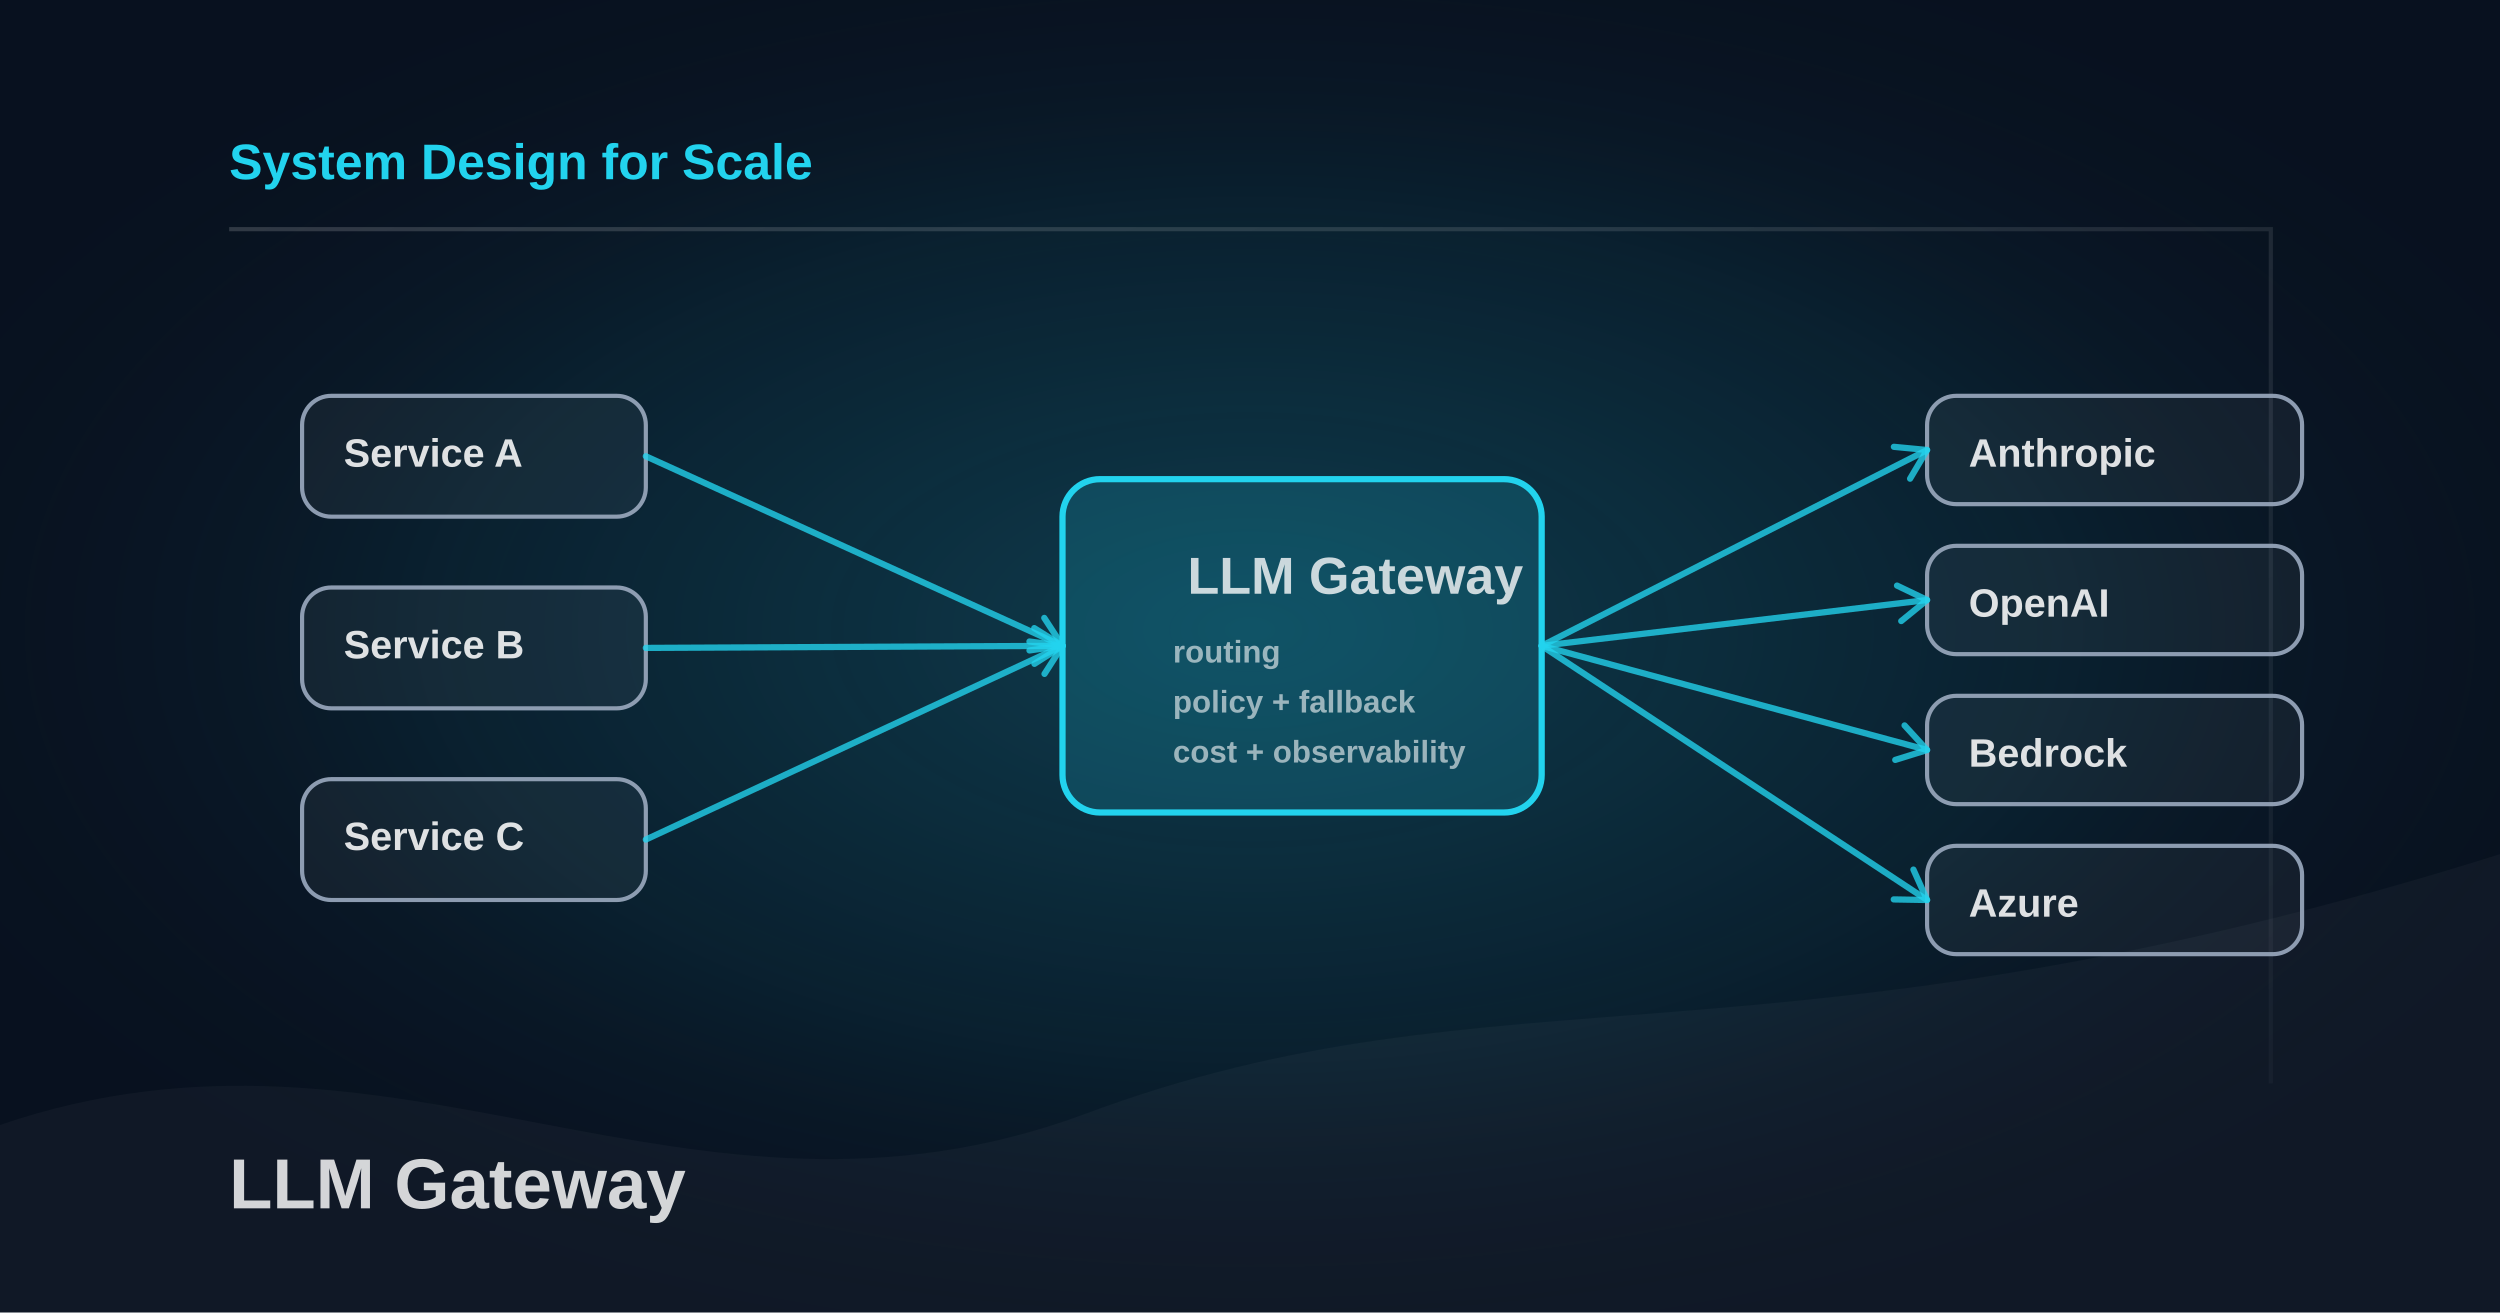
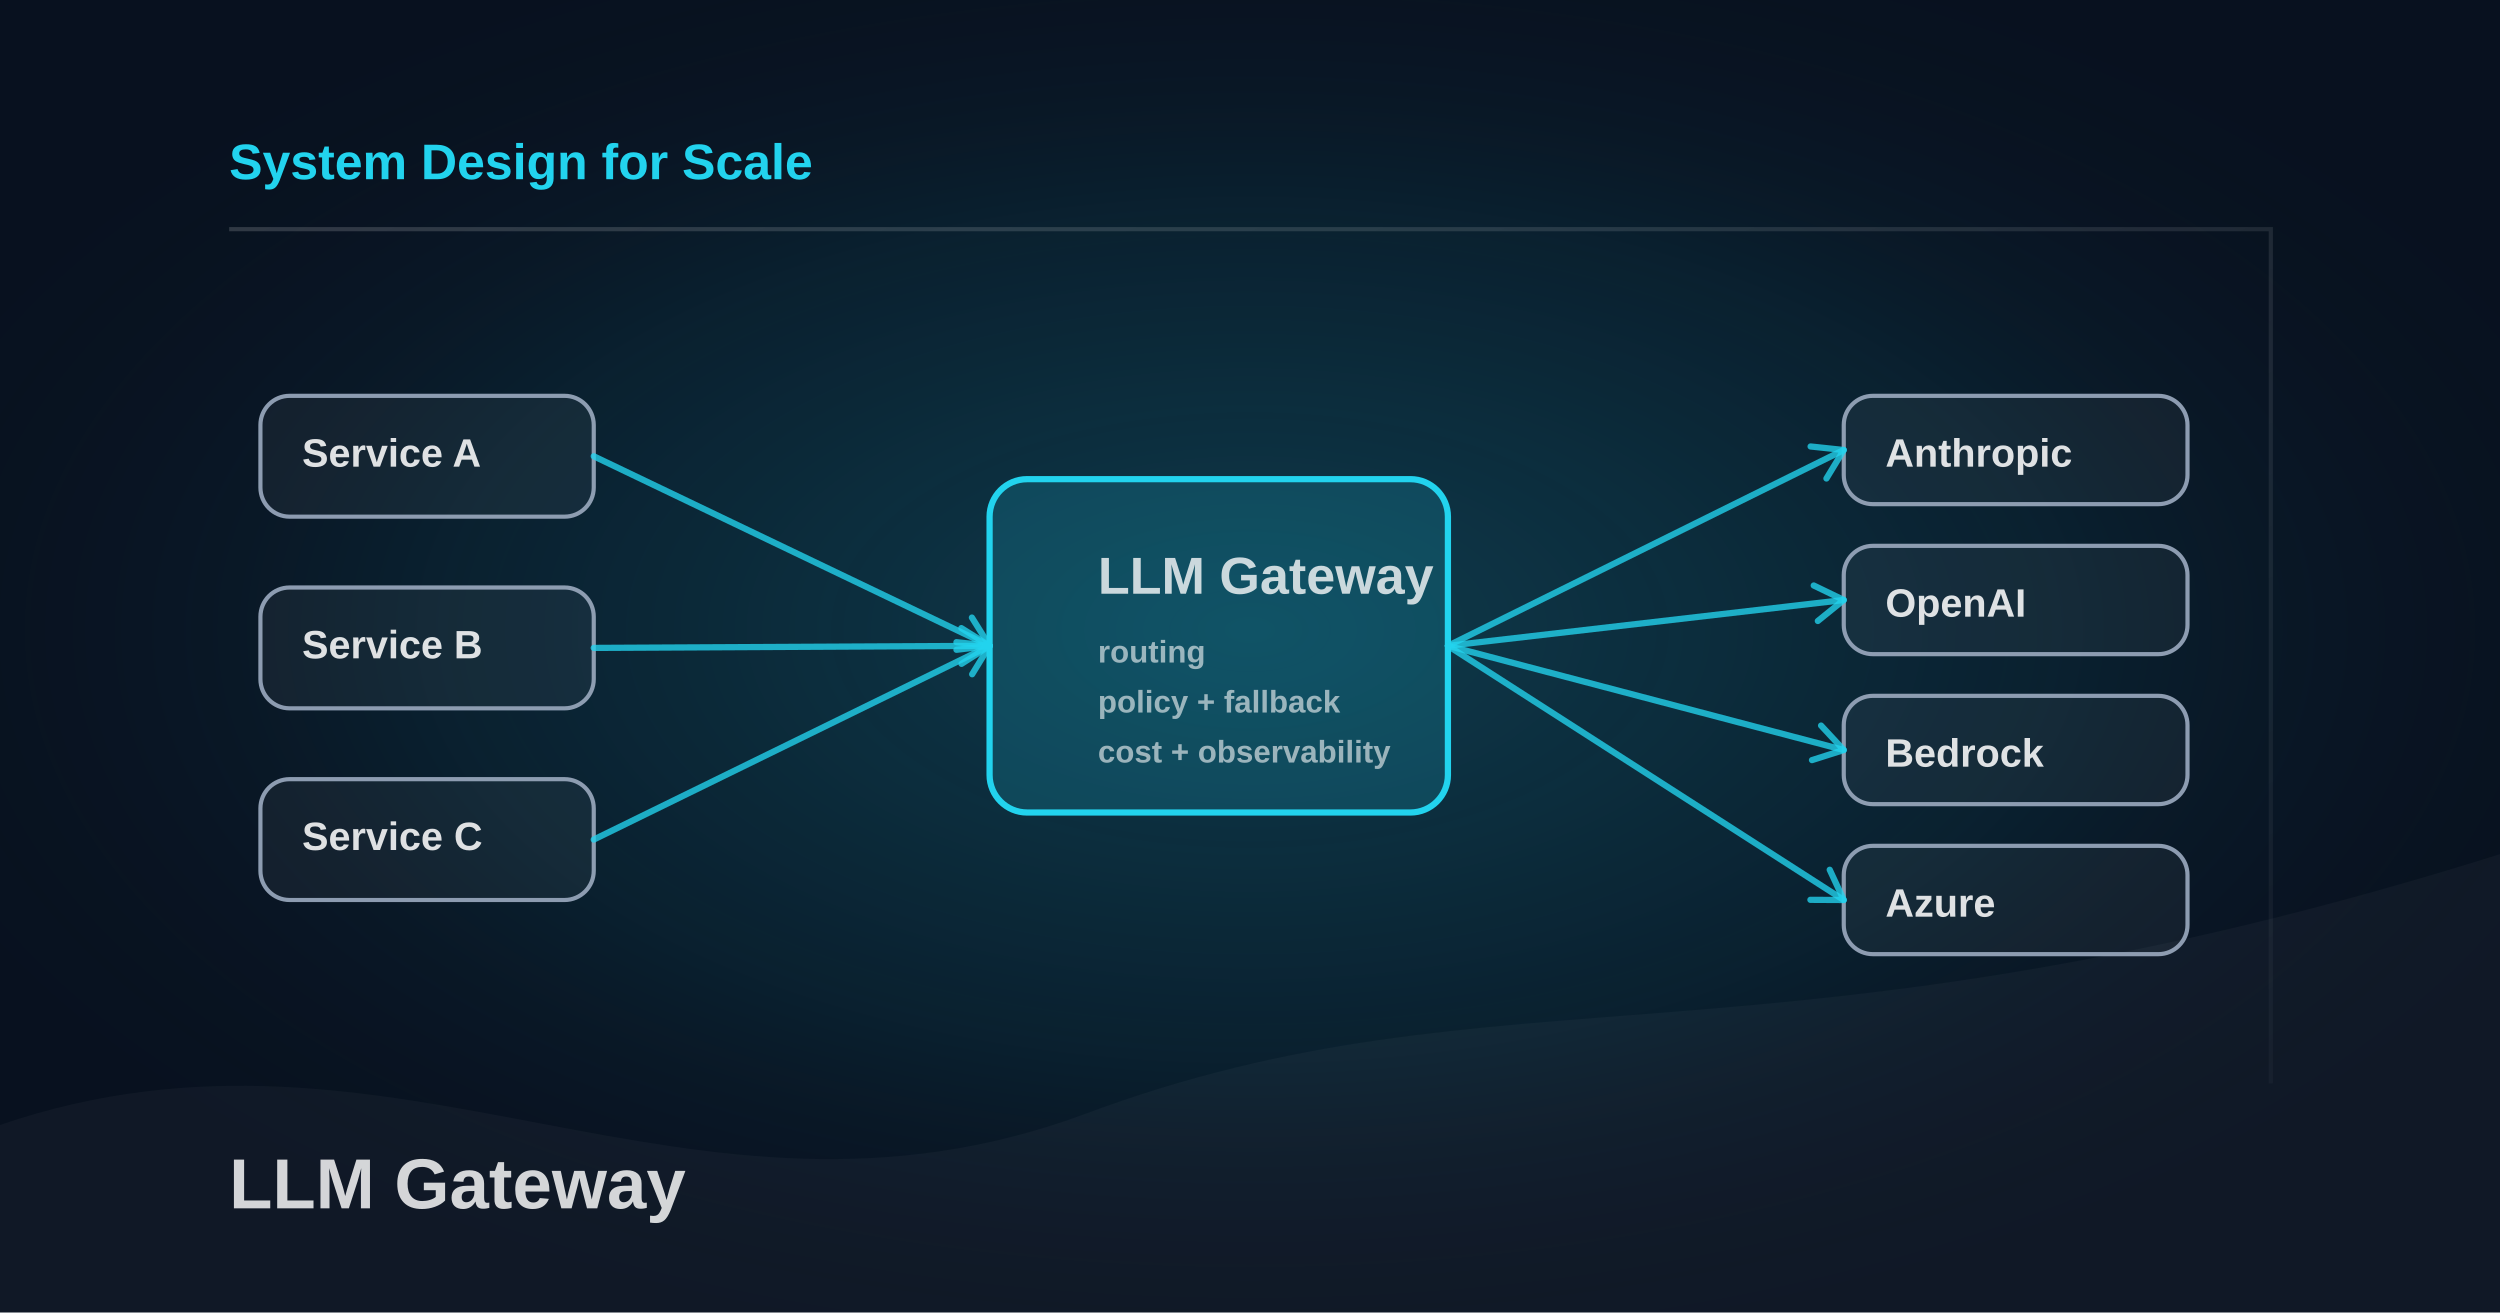
<svg xmlns="http://www.w3.org/2000/svg" width="1200" height="630" viewBox="0 0 1200 630" role="img" aria-label="LLM gateway architecture diagram showing routing, policy, observability, and model provider boundaries.">
  <style>
    :root { --accent: #22d3ee; --muted: rgba(255,255,255,0.28); }
    svg { font-family: "DM Sans", Arial, sans-serif; }
  </style>
  <defs>
    <radialGradient id="glow" cx="50%" cy="48%" r="58%">
      <stop offset="0%" stop-color="#22d3ee" stop-opacity="0.22" />
      <stop offset="55%" stop-color="#22d3ee" stop-opacity="0.08" />
      <stop offset="100%" stop-color="#08111f" stop-opacity="0" />
    </radialGradient>
    <linearGradient id="edge" x1="0" y1="0" x2="1" y2="1">
      <stop offset="0" stop-color="rgba(255,255,255,0.16)" />
      <stop offset="1" stop-color="rgba(255,255,255,0.03)" />
    </linearGradient>
  </defs>
  <rect width="1200" height="630" fill="#08111f" />
  <rect width="1200" height="630" fill="url(#glow)" />
  <path d="M0 540 C190 475 330 605 520 535 C720 460 850 520 1200 410 L1200 630 L0 630Z" fill="rgba(255,255,255,0.035)" />
  <path d="M110 110 H1090 V520" fill="none" stroke="url(#edge)" stroke-width="2" />
  <text x="110" y="86" fill="#22d3ee" font-size="24" font-weight="700" letter-spacing="0">System Design for Scale</text>
  <text x="110" y="580" fill="rgba(255,255,255,0.82)" font-size="34" font-weight="700" letter-spacing="0">LLM Gateway</text>
-   <g transform="translate(145 190)">
-     <rect x="0" y="0" width="165" height="58" rx="14" fill="rgba(255,255,255,0.05)" stroke="#94a3b8" stroke-width="2" opacity="0.95" />
+   <g transform="translate(125 190)">
+     <rect x="0" y="0" width="160" height="58" rx="14" fill="rgba(255,255,255,0.05)" stroke="#94a3b8" stroke-width="2" opacity="0.95" />
    <text x="20" y="34" fill="rgba(255,255,255,0.86)" font-size="19" font-weight="700" letter-spacing="0">Service A</text>
-     <rect x="0" y="92" width="165" height="58" rx="14" fill="rgba(255,255,255,0.05)" stroke="#94a3b8" stroke-width="2" opacity="0.95" />
+     <rect x="0" y="92" width="160" height="58" rx="14" fill="rgba(255,255,255,0.05)" stroke="#94a3b8" stroke-width="2" opacity="0.95" />
    <text x="20" y="126" fill="rgba(255,255,255,0.86)" font-size="19" font-weight="700" letter-spacing="0">Service B</text>
-     <rect x="0" y="184" width="165" height="58" rx="14" fill="rgba(255,255,255,0.05)" stroke="#94a3b8" stroke-width="2" opacity="0.95" />
+     <rect x="0" y="184" width="160" height="58" rx="14" fill="rgba(255,255,255,0.05)" stroke="#94a3b8" stroke-width="2" opacity="0.95" />
    <text x="20" y="218" fill="rgba(255,255,255,0.86)" font-size="19" font-weight="700" letter-spacing="0">Service C</text>
-     <line x1="165" y1="29" x2="365" y2="120" stroke="#22d3ee" stroke-width="3" stroke-linecap="round" opacity="0.78" />
-     <polyline points="349.153,122.209 365,120 356.254,106.602" fill="none" stroke="#22d3ee" stroke-width="3" stroke-linecap="round" stroke-linejoin="round" opacity="0.78" />
-     <line x1="165" y1="121" x2="365" y2="120" stroke="#22d3ee" stroke-width="3" stroke-linecap="round" opacity="0.78" />
-     <polyline points="351.534,128.641 365,120 351.448,111.494" fill="none" stroke="#22d3ee" stroke-width="3" stroke-linecap="round" stroke-linejoin="round" opacity="0.78" />
-     <line x1="165" y1="213" x2="365" y2="120" stroke="#22d3ee" stroke-width="3" stroke-linecap="round" opacity="0.78" />
-     <polyline points="356.365,133.47 365,120 349.135,117.922" fill="none" stroke="#22d3ee" stroke-width="3" stroke-linecap="round" stroke-linejoin="round" opacity="0.78" />
-     <rect x="365" y="40" width="230" height="160" rx="18" fill="rgba(34,211,238,0.16)" stroke="#22d3ee" stroke-width="3" />
-     <text x="425" y="95" fill="rgba(255,255,255,0.78)" font-size="25" font-weight="700" letter-spacing="0">LLM Gateway</text>
-     <text x="418" y="128" fill="rgba(255,255,255,0.58)" font-size="15" font-weight="700" letter-spacing="0">routing</text>
-     <text x="418" y="152" fill="rgba(255,255,255,0.58)" font-size="15" font-weight="700" letter-spacing="0">policy + fallback</text>
-     <text x="418" y="176" fill="rgba(255,255,255,0.58)" font-size="15" font-weight="700" letter-spacing="0">cost + observability</text>
-     <rect x="780" y="0" width="180" height="52" rx="14" fill="rgba(255,255,255,0.05)" stroke="#94a3b8" stroke-width="2" opacity="0.95" />
-     <text x="800" y="34" fill="rgba(255,255,255,0.86)" font-size="19" font-weight="700" letter-spacing="0">Anthropic</text>
-     <rect x="780" y="72" width="180" height="52" rx="14" fill="rgba(255,255,255,0.05)" stroke="#94a3b8" stroke-width="2" opacity="0.95" />
-     <text x="800" y="106" fill="rgba(255,255,255,0.86)" font-size="19" font-weight="700" letter-spacing="0">OpenAI</text>
-     <rect x="780" y="144" width="180" height="52" rx="14" fill="rgba(255,255,255,0.05)" stroke="#94a3b8" stroke-width="2" opacity="0.95" />
-     <text x="800" y="178" fill="rgba(255,255,255,0.86)" font-size="19" font-weight="700" letter-spacing="0">Bedrock</text>
-     <rect x="780" y="216" width="180" height="52" rx="14" fill="rgba(255,255,255,0.05)" stroke="#94a3b8" stroke-width="2" opacity="0.95" />
-     <text x="800" y="250" fill="rgba(255,255,255,0.86)" font-size="19" font-weight="700" letter-spacing="0">Azure</text>
-     <line x1="595" y1="120" x2="780" y2="26" stroke="#22d3ee" stroke-width="3" stroke-linecap="round" opacity="0.78" />
-     <polyline points="771.84,39.763 780,26 764.073,24.476" fill="none" stroke="#22d3ee" stroke-width="3" stroke-linecap="round" stroke-linejoin="round" opacity="0.78" />
-     <line x1="595" y1="120" x2="780" y2="98" stroke="#22d3ee" stroke-width="3" stroke-linecap="round" opacity="0.78" />
-     <polyline points="767.598,108.109 780,98 765.573,91.082" fill="none" stroke="#22d3ee" stroke-width="3" stroke-linecap="round" stroke-linejoin="round" opacity="0.78" />
-     <line x1="595" y1="120" x2="780" y2="170" stroke="#22d3ee" stroke-width="3" stroke-linecap="round" opacity="0.78" />
-     <polyline points="764.722,174.752 780,170 769.196,158.199" fill="none" stroke="#22d3ee" stroke-width="3" stroke-linecap="round" stroke-linejoin="round" opacity="0.78" />
-     <line x1="595" y1="120" x2="780" y2="242" stroke="#22d3ee" stroke-width="3" stroke-linecap="round" opacity="0.78" />
-     <polyline points="764.002,241.72 780,242 773.442,227.406" fill="none" stroke="#22d3ee" stroke-width="3" stroke-linecap="round" stroke-linejoin="round" opacity="0.78" />
+     <line x1="160" y1="29" x2="350" y2="120" stroke="#22d3ee" stroke-width="3" stroke-linecap="round" opacity="0.78" />
+     <polyline points="334.113,121.897 350,120 341.519,106.432" fill="none" stroke="#22d3ee" stroke-width="3" stroke-linecap="round" stroke-linejoin="round" opacity="0.78" />
+     <line x1="160" y1="121" x2="350" y2="120" stroke="#22d3ee" stroke-width="3" stroke-linecap="round" opacity="0.78" />
+     <polyline points="336.536,128.644 350,120 336.446,111.498" fill="none" stroke="#22d3ee" stroke-width="3" stroke-linecap="round" stroke-linejoin="round" opacity="0.78" />
+     <line x1="160" y1="213" x2="350" y2="120" stroke="#22d3ee" stroke-width="3" stroke-linecap="round" opacity="0.78" />
+     <polyline points="341.635,133.639 350,120 334.097,118.239" fill="none" stroke="#22d3ee" stroke-width="3" stroke-linecap="round" stroke-linejoin="round" opacity="0.78" />
+     <rect x="350" y="40" width="220" height="160" rx="18" fill="rgba(34,211,238,0.16)" stroke="#22d3ee" stroke-width="3" />
+     <text x="402" y="95" fill="rgba(255,255,255,0.78)" font-size="25" font-weight="700" letter-spacing="0">LLM Gateway</text>
+     <text x="402" y="128" fill="rgba(255,255,255,0.58)" font-size="15" font-weight="700" letter-spacing="0">routing</text>
+     <text x="402" y="152" fill="rgba(255,255,255,0.58)" font-size="15" font-weight="700" letter-spacing="0">policy + fallback</text>
+     <text x="402" y="176" fill="rgba(255,255,255,0.58)" font-size="15" font-weight="700" letter-spacing="0">cost + observability</text>
+     <rect x="760" y="0" width="165" height="52" rx="14" fill="rgba(255,255,255,0.05)" stroke="#94a3b8" stroke-width="2" opacity="0.95" />
+     <text x="780" y="34" fill="rgba(255,255,255,0.86)" font-size="19" font-weight="700" letter-spacing="0">Anthropic</text>
+     <rect x="760" y="72" width="165" height="52" rx="14" fill="rgba(255,255,255,0.05)" stroke="#94a3b8" stroke-width="2" opacity="0.95" />
+     <text x="780" y="106" fill="rgba(255,255,255,0.86)" font-size="19" font-weight="700" letter-spacing="0">OpenAI</text>
+     <rect x="760" y="144" width="165" height="52" rx="14" fill="rgba(255,255,255,0.05)" stroke="#94a3b8" stroke-width="2" opacity="0.95" />
+     <text x="780" y="178" fill="rgba(255,255,255,0.86)" font-size="19" font-weight="700" letter-spacing="0">Bedrock</text>
+     <rect x="760" y="216" width="165" height="52" rx="14" fill="rgba(255,255,255,0.05)" stroke="#94a3b8" stroke-width="2" opacity="0.95" />
+     <text x="780" y="250" fill="rgba(255,255,255,0.86)" font-size="19" font-weight="700" letter-spacing="0">Azure</text>
+     <line x1="570" y1="120" x2="760" y2="26" stroke="#22d3ee" stroke-width="3" stroke-linecap="round" opacity="0.78" />
+     <polyline points="751.693,39.675 760,26 744.09,24.306" fill="none" stroke="#22d3ee" stroke-width="3" stroke-linecap="round" stroke-linejoin="round" opacity="0.78" />
+     <line x1="570" y1="120" x2="760" y2="98" stroke="#22d3ee" stroke-width="3" stroke-linecap="round" opacity="0.78" />
+     <polyline points="747.567,108.07 760,98 745.594,91.038" fill="none" stroke="#22d3ee" stroke-width="3" stroke-linecap="round" stroke-linejoin="round" opacity="0.78" />
+     <line x1="570" y1="120" x2="760" y2="170" stroke="#22d3ee" stroke-width="3" stroke-linecap="round" opacity="0.78" />
+     <polyline points="744.754,174.853 760,170 749.117,158.271" fill="none" stroke="#22d3ee" stroke-width="3" stroke-linecap="round" stroke-linejoin="round" opacity="0.78" />
+     <line x1="570" y1="120" x2="760" y2="242" stroke="#22d3ee" stroke-width="3" stroke-linecap="round" opacity="0.78" />
+     <polyline points="744,241.915 760,242 753.265,227.487" fill="none" stroke="#22d3ee" stroke-width="3" stroke-linecap="round" stroke-linejoin="round" opacity="0.78" />
  </g>
</svg>
